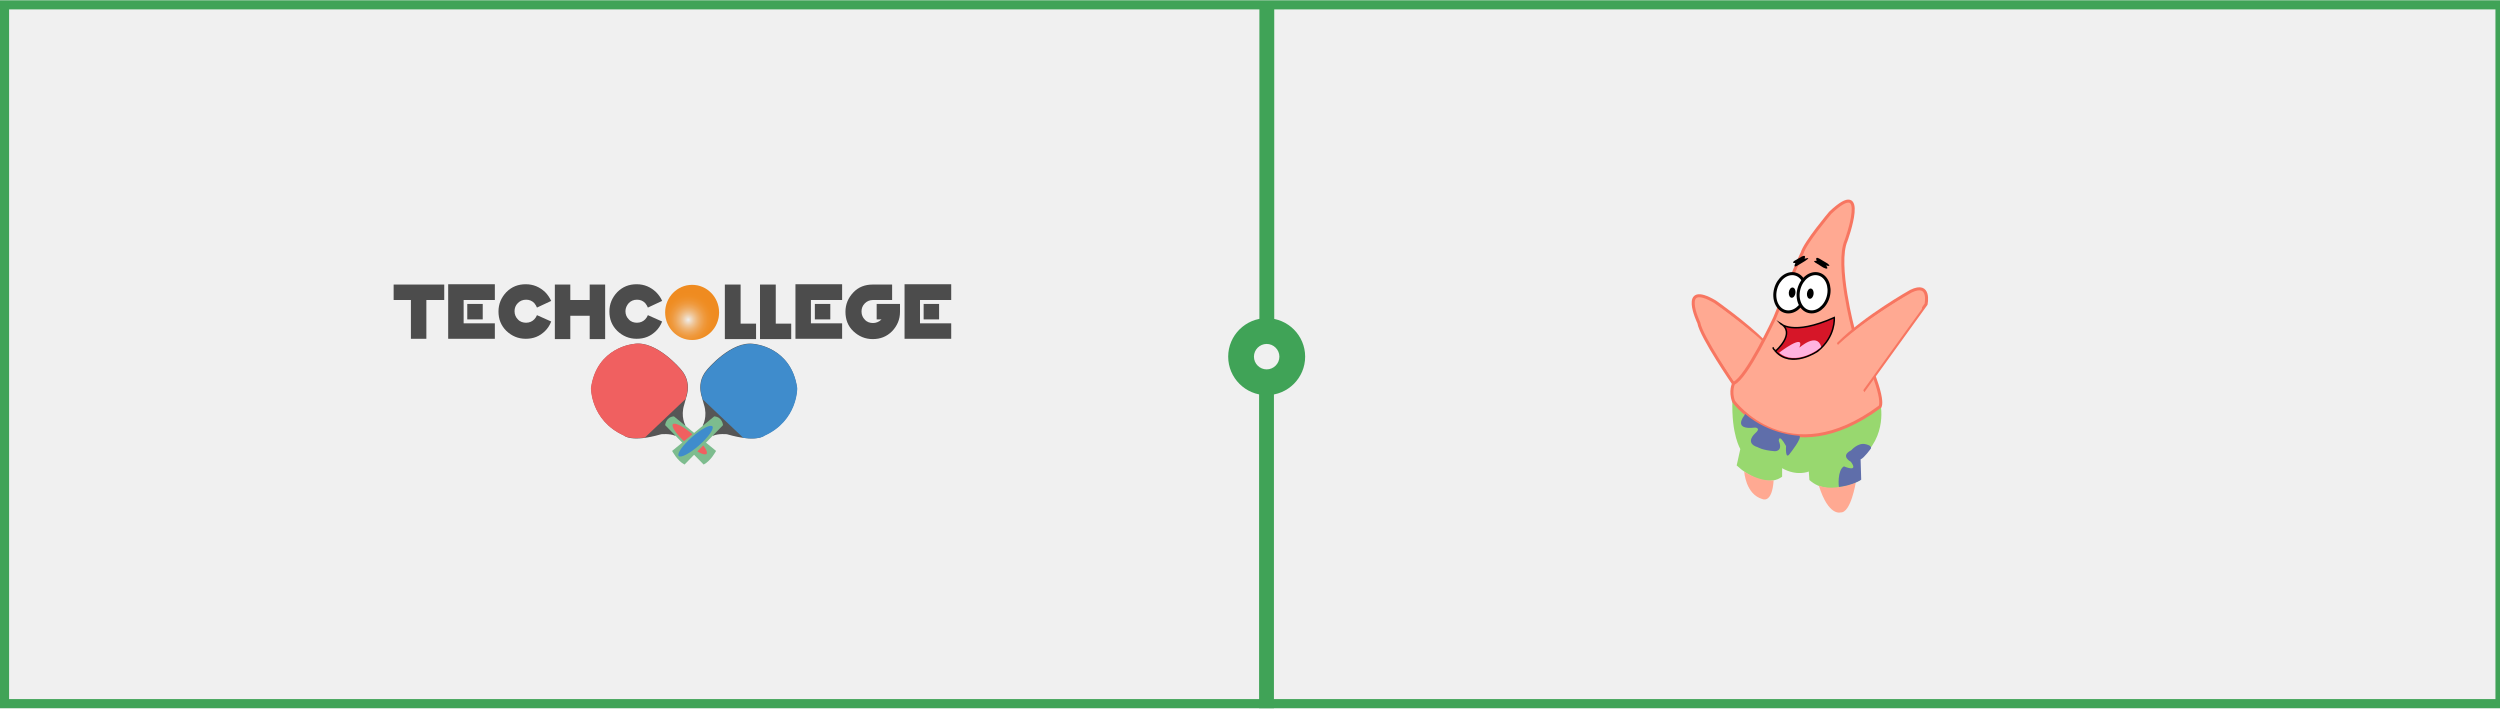
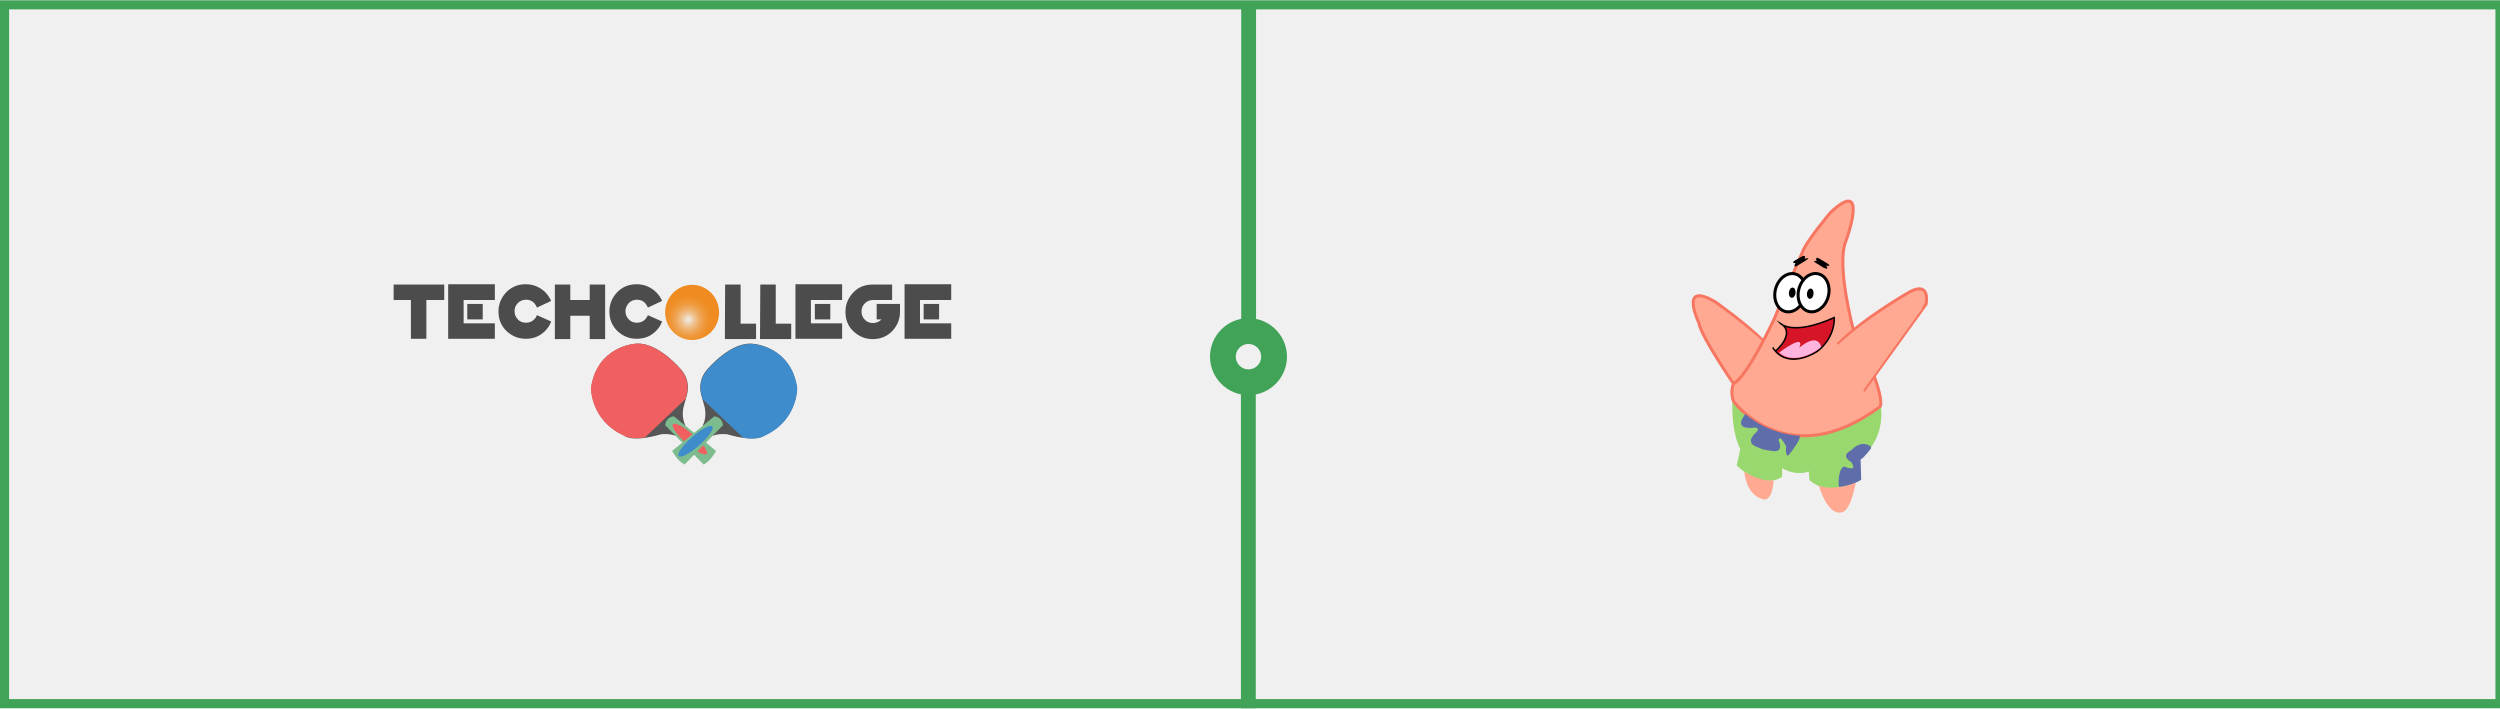
<svg xmlns="http://www.w3.org/2000/svg" version="1.1" id="Layer_1" x="0px" y="0px" viewBox="0 0 825 233.7" style="enable-background:new 0 0 825 233.7;" xml:space="preserve">
  <style type="text/css">
- 	.st0{fill-rule:evenodd;clip-rule:evenodd;fill:none;stroke:#40A357;stroke-width:3;stroke-miterlimit:10;}
+ 	.st0{fill:none;stroke:#40A357;stroke-width:3;stroke-miterlimit:10;}
	.st1{fill:#40A357;}
	.st2{fill:#565656;}
	.st3{fill:#F06060;}
	.st4{fill:#7DBC8E;}
	.st5{fill:#3F8CCC;}
	.st6{fill:#4C4C4C;}
	.st7{fill:url(#SVGID_1_);}
- 	.st8{opacity:8.000000e-02;fill:#333333;}
+ 	.st8{opacity:8.000000e-02;fill:#333333;enable-background:new    ;}
	.st9{fill:#FFFFFF;stroke:#000000;stroke-miterlimit:10;}
	.st10{fill:#98D86F;}
	.st11{fill:#FFA992;stroke:#F77661;stroke-miterlimit:10;}
	.st12{fill:#FFA992;}
	.st13{fill:#D61628;stroke:#000000;stroke-width:0.5;stroke-miterlimit:10;}
	.st14{fill:#FFB3DF;}
	.st15{fill:#5F6EAA;}
	.st16{fill:none;stroke:#000000;stroke-width:0.5;stroke-miterlimit:10;}
</style>
  <rect x="1.5" y="1.6" class="st0" width="823.5" height="230.6" />
  <g>
    <g>
-       <path class="st1" d="M418,113.1c0.9,0,1.7,0.1,2.5,0.2V2.2h-4.9v111.2C416.4,113.2,417.1,113.1,418,113.1z" />
-       <path class="st1" d="M418,122.7c-0.9,0-1.7-0.1-2.5-0.2v111.2h4.9V122.4C419.7,122.5,418.9,122.7,418,122.7z" />
+       <path class="st1" d="M412,113.1c0.9,0,1.7,0.1,2.5,0.2V2.2h-4.9v111.2C410.4,113.2,411.1,113.1,412,113.1z" />
+       <path class="st1" d="M412,122.7c-0.9,0-1.7-0.1-2.5-0.2v111.2h4.9V122.4C413.7,122.5,412.9,122.7,412,122.7z" />
    </g>
-     <path class="st1" d="M418,105c-7,0-12.7,5.7-12.7,12.7s5.7,12.7,12.7,12.7c7,0,12.7-5.7,12.7-12.7S425,105,418,105z M418,121.9   c-2.3,0-4.2-1.9-4.2-4.2c0-2.3,1.9-4.2,4.2-4.2c2.3,0,4.2,1.9,4.2,4.2C422.2,120,420.3,121.9,418,121.9z" />
+     <path class="st1" d="M412,105c-7,0-12.7,5.7-12.7,12.7s5.7,12.7,12.7,12.7s12.7-5.7,12.7-12.7S419,105,412,105z M412,121.9   c-2.3,0-4.2-1.9-4.2-4.2c0-2.3,1.9-4.2,4.2-4.2c2.3,0,4.2,1.9,4.2,4.2S414.3,121.9,412,121.9z" />
  </g>
  <path class="st2" d="M226.2,140.4c0,0-1.7-2.9-0.4-6.9c1.7-5.8-0.4,0-0.4,0s4-6.2-0.6-11.5c0,0-8.1-9.8-15.6-8.5  c0,0-12.2,1-14.1,14.5c0,0-0.2,10.7,10.8,15.7c0,0,2.3,2.5,12.3-0.4c0,0,2.8-0.3,4.6,0.5L226.2,140.4z" />
  <path class="st3" d="M226.3,131.6c0.2-0.7,0.1-0.7,0-0.4c0.8-2.3,1.3-5.8-1.6-9.2c0,0-8.1-9.8-15.6-8.5c0,0-12.2,1-14.1,14.5  c0,0-0.2,10.7,10.8,15.7c0,0,1.6,1.4,7,0.7L226.3,131.6z" />
  <path class="st4" d="M236.3,148.8c0,0-1.7,3.3-4.1,4.5l-12.7-13c0,0,0.2-2.7,2.9-2.9L236.3,148.8z" />
-   <ellipse transform="matrix(0.6605 -0.7509 0.7509 0.6605 -31.5281 220.0817)" class="st3" cx="227.6" cy="144.9" rx="1.8" ry="7.4" />
+   <ellipse transform="matrix(0.6605 -0.7509 0.7509 0.6605 -31.5059 220.0939)" class="st3" cx="227.6" cy="144.9" rx="1.8" ry="7.4" />
  <path class="st2" d="M231.9,140.4c0,0,1.7-2.9,0.4-6.9c-1.7-5.8,0.4,0,0.4,0s-4-6.2,0.6-11.5c0,0,8.1-9.8,15.6-8.5  c0,0,12.2,1,14.1,14.5c0,0,0.2,10.7-10.8,15.7c0,0-2.3,2.5-12.3-0.4c0,0-2.8-0.3-4.6,0.5L231.9,140.4z" />
  <path class="st5" d="M231.8,131.7c-0.2-0.7-0.1-0.7,0-0.4c-0.8-2.3-1.3-5.8,1.6-9.2c0,0,8.1-9.8,15.6-8.5c0,0,12.2,1,14.1,14.5  c0,0,0.2,10.7-10.8,15.7c0,0-1.6,1.4-7,0.7L231.8,131.7z" />
  <path class="st4" d="M221.8,148.8c0,0,1.7,3.3,4.1,4.5l12.7-13c0,0-0.2-2.7-2.9-2.9L221.8,148.8z" />
-   <ellipse transform="matrix(0.7509 -0.6605 0.6605 0.7509 -38.9656 187.8434)" class="st5" cx="229.5" cy="145.6" rx="7.4" ry="1.8" />
+   <ellipse transform="matrix(0.7509 -0.6605 0.6605 0.7509 -38.97 187.8717)" class="st5" cx="229.5" cy="145.6" rx="7.4" ry="1.8" />
  <g>
    <path class="st6" d="M140.7,99v12.8h-5.1V99h-5.7v-5.1h16.7V99H140.7z" />
    <path class="st6" d="M153,106.7h10.3v5.1h-15.4v-18h15.4V99H153V106.7z M154.2,100.3h5.1v5.1h-5.1V100.3z" />
-     <path class="st6" d="M179.9,109.2c-1.8,1.8-3.9,2.6-6.4,2.6c-2.5,0-4.6-0.9-6.4-2.6c-1.8-1.8-2.6-3.9-2.6-6.4   c0-2.5,0.9-4.6,2.6-6.4c1.8-1.8,3.9-2.6,6.4-2.6c2.5,0,4.6,0.9,6.4,2.6c0.9,0.9,1.5,1.9,2,2.9l-4.7,2.2c-0.2-0.5-0.5-1-0.9-1.5   c-0.8-0.8-1.7-1.1-2.7-1.1c-1.1,0-2,0.4-2.7,1.1c-0.8,0.8-1.1,1.7-1.1,2.7c0,1.1,0.4,2,1.1,2.7c0.7,0.8,1.7,1.1,2.7,1.1   c1.1,0,2-0.4,2.7-1.1c0.4-0.4,0.7-0.9,0.9-1.4l4.7,2.1C181.4,107.4,180.7,108.4,179.9,109.2z" />
+     <path class="st6" d="M179.9,109.2c-1.8,1.8-3.9,2.6-6.4,2.6s-4.6-0.9-6.4-2.6c-1.8-1.8-2.6-3.9-2.6-6.4s0.9-4.6,2.6-6.4   c1.8-1.8,3.9-2.6,6.4-2.6s4.6,0.9,6.4,2.6c0.9,0.9,1.5,1.9,2,2.9l-4.7,2.2c-0.2-0.5-0.5-1-0.9-1.5c-0.8-0.8-1.7-1.1-2.7-1.1   c-1.1,0-2,0.4-2.7,1.1c-0.8,0.8-1.1,1.7-1.1,2.7c0,1.1,0.4,2,1.1,2.7c0.7,0.8,1.7,1.1,2.7,1.1c1.1,0,2-0.4,2.7-1.1   c0.4-0.4,0.7-0.9,0.9-1.4l4.7,2.1C181.4,107.4,180.7,108.4,179.9,109.2z" />
    <path class="st6" d="M183.1,93.9h5.1V99h6.4v-5.1h5.1v18h-5.1v-7.7h-6.4v7.7h-5.1V93.9z" />
-     <path class="st6" d="M216.5,109.2c-1.8,1.8-3.9,2.6-6.4,2.6s-4.6-0.9-6.4-2.6c-1.8-1.8-2.6-3.9-2.6-6.4c0-2.5,0.9-4.6,2.6-6.4   c1.8-1.8,3.9-2.6,6.4-2.6s4.6,0.9,6.4,2.6c0.9,0.9,1.6,1.9,2,2.9l-4.7,2.2c-0.2-0.5-0.5-1-0.9-1.5c-0.8-0.8-1.7-1.1-2.7-1.1   c-1.1,0-2,0.4-2.7,1.1c-0.7,0.8-1.1,1.7-1.1,2.7c0,1.1,0.4,2,1.1,2.7c0.7,0.8,1.7,1.1,2.7,1.1c1.1,0,2-0.4,2.7-1.1   c0.4-0.4,0.7-0.9,0.9-1.4l4.7,2.1C218,107.4,217.3,108.4,216.5,109.2z" />
-     <path class="st6" d="M239.3,93.9h5.1v12.9h5.1v5.1h-10.3V93.9z" />
-     <path class="st6" d="M250.9,93.9h5.1v12.9h5.1v5.1h-10.3V93.9z" />
+     <path class="st6" d="M216.5,109.2c-1.8,1.8-3.9,2.6-6.4,2.6s-4.6-0.9-6.4-2.6c-1.8-1.8-2.6-3.9-2.6-6.4s0.9-4.6,2.6-6.4   c1.8-1.8,3.9-2.6,6.4-2.6s4.6,0.9,6.4,2.6c0.9,0.9,1.6,1.9,2,2.9l-4.7,2.2c-0.2-0.5-0.5-1-0.9-1.5c-0.8-0.8-1.7-1.1-2.7-1.1   c-1.1,0-2,0.4-2.7,1.1c-0.7,0.8-1.1,1.7-1.1,2.7c0,1.1,0.4,2,1.1,2.7c0.7,0.8,1.7,1.1,2.7,1.1c1.1,0,2-0.4,2.7-1.1   c0.4-0.4,0.7-0.9,0.9-1.4l4.7,2.1C218,107.4,217.3,108.4,216.5,109.2z" />
+     <path class="st6" d="M239.3,93.9h5.1v12.9h5.1v5.1h-10.3L239.3,93.9L239.3,93.9z" />
+     <path class="st6" d="M250.9,93.9h5.1v12.9h5.1v5.1h-10.3L250.9,93.9L250.9,93.9z" />
    <path class="st6" d="M267.6,106.7h10.3v5.1h-15.4v-18h15.4V99h-10.3V106.7z M268.9,100.3h5.1v5.1h-5.1V100.3z" />
-     <path class="st6" d="M288.1,99c-1.1,0-2,0.4-2.7,1.1c-0.8,0.8-1.1,1.7-1.1,2.7c0,1.1,0.4,2,1.1,2.7c0.7,0.8,1.7,1.1,2.7,1.1   s2-0.4,2.7-1.1c0,0,0.1-0.1,0.1-0.1h-1.6v-5.1l7.7,0v2.6c0,2.5-0.9,4.6-2.6,6.4c-1.8,1.8-3.9,2.6-6.4,2.6c-2.5,0-4.6-0.9-6.4-2.6   s-2.6-3.9-2.6-6.4c0-2.5,0.9-4.6,2.6-6.4s3.9-2.6,6.4-2.6h6.4V99H288.1z" />
+     <path class="st6" d="M288.1,99c-1.1,0-2,0.4-2.7,1.1c-0.8,0.8-1.1,1.7-1.1,2.7c0,1.1,0.4,2,1.1,2.7c0.7,0.8,1.7,1.1,2.7,1.1   s2-0.4,2.7-1.1l0.1-0.1h-1.6v-5.1h7.7v2.6c0,2.5-0.9,4.6-2.6,6.4c-1.8,1.8-3.9,2.6-6.4,2.6s-4.6-0.9-6.4-2.6s-2.6-3.9-2.6-6.4   s0.9-4.6,2.6-6.4s3.9-2.6,6.4-2.6h6.4V99H288.1z" />
    <path class="st6" d="M303.6,106.7h10.3v5.1h-15.4v-18h15.4V99h-10.3V106.7z M304.8,100.3h5.1v5.1h-5.1V100.3z" />
  </g>
  <g>
-     <radialGradient id="SVGID_1_" cx="227.464" cy="105.513" r="9.092" gradientTransform="matrix(0.98 0 0 1 4.2141 6.371085e-03)" gradientUnits="userSpaceOnUse">
+     <radialGradient id="SVGID_1_" cx="224.137" cy="130.487" r="9.092" gradientTransform="matrix(0.98 0 0 -1 7.4741 236.0064)" gradientUnits="userSpaceOnUse">
      <stop offset="0" style="stop-color:#FFFFFF" />
-       <stop offset="8.510864e-02" style="stop-color:#FFEDD8" />
+       <stop offset="8.510865e-02" style="stop-color:#FFEDD8" />
      <stop offset="0.208" style="stop-color:#FFD5A7" />
      <stop offset="0.335" style="stop-color:#FFC17D" />
      <stop offset="0.462" style="stop-color:#FFB05B" />
      <stop offset="0.591" style="stop-color:#FFA340" />
      <stop offset="0.722" style="stop-color:#FF9A2D" />
      <stop offset="0.857" style="stop-color:#FF9522" />
      <stop offset="1" style="stop-color:#FF931E" />
    </radialGradient>
    <ellipse class="st7" cx="228.4" cy="103.1" rx="8.9" ry="9.1" />
    <ellipse class="st8" cx="228.4" cy="103.1" rx="8.9" ry="9.1" />
  </g>
  <path class="st9" d="M341.3,447.1" />
  <g>
    <path class="st10" d="M571.7,131.9c0,0,21.1,25.6,48.8,1.1c0,0,2.7,11-6.8,18.5l0.2,6.9c0,0-9.9,6.2-16.8,0l-0.2-2.8   c0,0-3.9,1.7-8.8-1.1v2.8c0,0-5.6,4.9-15-3.7l1.2-5.4C574.4,148.2,571.3,143.7,571.7,131.9z" />
    <g>
      <path class="st11" d="M582.4,113c0,0-7.6,14.3-10,14.1c0,0-11-15.9-11.8-20.6c0,0-6.7-14,5.4-6.9C566,99.6,576,106.6,582.4,113z" />
      <path class="st12" d="M584.6,115.3c0,0-7.6,14.3-10,14.1c0,0-11-15.9-11.8-20.6c0,0-6.7-14,5.4-6.9    C568.1,101.9,578.1,108.9,584.6,115.3z" />
-       <animateTransform id="lines" attributeName="transform" attributeType="XML" type="translate" begin=".1" dur="1.1s" values="0,2;0,-2;0,2" repeatCount="indefinite" />
+       <animateTransform accumulate="none" additive="replace" attributeName="transform" attributeType="XML" begin=".1" calcMode="linear" dur="1.1s" fill="remove" id="lines" repeatCount="indefinite" restart="always" type="translate" values="0,2;0,-2;0,2">
+ 			</animateTransform>
    </g>
    <path class="st11" d="M611.6,108.8c0,0-5.8-21.6-2.4-29.4c0,0,7.9-21.6-5.2-9.2c0,0-8.3,9.8-9.3,13.3c0,0-1.4,2.6-9.1,21.5   c0,0-9.2,19.8-13.5,21.5c0,0-1.3,2.6,0,6c0,0,17.8,24.3,48.3,1.7C620.4,134.1,623,131.6,611.6,108.8z" />
-     <ellipse transform="matrix(0.2597 -0.9657 0.9657 0.2597 344.0993 641.9672)" class="st9" cx="590.7" cy="96.6" rx="6.4" ry="5" />
-     <ellipse transform="matrix(0.2597 -0.9657 0.9657 0.2597 349.7939 649.3954)" class="st9" cx="598.4" cy="96.6" rx="6.4" ry="5" />
+     <ellipse transform="matrix(0.2597 -0.9657 0.9657 0.2597 344.0635 642.0452)" class="st9" cx="590.8" cy="96.6" rx="6.4" ry="5" />
+     <ellipse transform="matrix(0.2597 -0.9657 0.9657 0.2597 349.7671 649.4698)" class="st9" cx="598.5" cy="96.6" rx="6.4" ry="5" />
    <path class="st13" d="M587.5,106.7c0,0,3.9,4.3,17.8-1.9c0,0,0.6,6.2-5.5,11.1c0,0-8.6,5.9-13.9,0   C586,115.8,592.9,109.9,587.5,106.7z" />
    <path class="st12" d="M600.2,160.2c0,0,3.9,2.2,12.2-1c0,0-1.6,10.1-5,9.9C607.4,169.1,603.4,170.5,600.2,160.2z" />
    <path class="st12" d="M575.6,155.6c0,0,0.4,7.5,6,9.1c0,0,3.2,1.6,3.7-6.2C585.3,158.5,581.4,159.3,575.6,155.6z" />
    <path class="st14" d="M601,114.4c-0.5,1-8.7,6.5-13.9,2c0,0,8.7-6.7,6.7-1.7C593.8,114.8,599.5,109.5,601,114.4z" />
    <g>
      <path class="st11" d="M615.3,128.5l20.3-28.1c0,0,1.6-7.5-5-4.3c0,0-15,8.4-23.8,17.2L615.3,128.5z" />
      <path class="st12" d="M613.9,130.1l20.3-28.1c0,0,1.6-7.5-5-4.3c0,0-15,8.4-23.8,17.2L613.9,130.1z" />
-       <animateTransform id="lines" attributeName="transform" attributeType="XML" type="translate" begin=".1" dur="1.1s" values="0,2;0,-2;0,2" repeatCount="indefinite" />
+       <animateTransform accumulate="none" additive="replace" attributeName="transform" attributeType="XML" begin=".1" calcMode="linear" dur="1.1s" fill="remove" id="lines" repeatCount="indefinite" restart="always" type="translate" values="0,2;0,-2;0,2">
+ 			</animateTransform>
    </g>
-     <ellipse transform="matrix(0.1187 -0.9929 0.9929 0.1187 425.2929 672.3002)" cx="591.4" cy="96.6" rx="1.7" ry="1.1" />
-     <ellipse transform="matrix(0.1187 -0.9929 0.9929 0.1187 430.2714 678.5634)" cx="597.4" cy="96.9" rx="1.7" ry="1.1" />
+     <ellipse transform="matrix(0.1187 -0.9929 0.9929 0.1187 425.3214 672.3276)" cx="591.4" cy="96.6" rx="1.7" ry="1.1" />
+     <ellipse transform="matrix(0.1187 -0.9929 0.9929 0.1187 430.2601 678.5748)" cx="597.4" cy="96.9" rx="1.7" ry="1.1" />
    <path class="st15" d="M575.5,137.3c0,0-3.8,4.7,3.7,3.8c0,0,2.1,0.1,0,1.9c0,0-3.7,3.2,0.9,4.6c0,0,1.5,1,5.6,1.3   c0,0,2.8,0.1,1.3-3.4c0,0-0.1-2.8,2.4,1.7c0,0-0.4,5.1,1.4,2.3c0,0,4-5,3-5.7c0,0-9.7-0.2-17.9-7.2" />
    <path class="st15" d="M608.5,153.9c0,0,5,2.2,2.3-1.5c0,0-3.7-1.9,0.1-3.8c0,0,2.3-2.7,4.8-2c0,0,2.1,0.4,1.7,1.4   c0,0-2.2,3.1-3.4,3.6l0.2,6.7c0,0-2.3,1.7-7.3,2.4C606.7,160.8,606.3,155.1,608.5,153.9" />
-     <path d="M599.5,86.1c0,0-0.7-1.6,0.8-0.8l2.7,1.6c0,0,1.8,1.3-0.4,0.7c0,0,1.4,1.8-0.9,0.7l-2.4-1.5   C599.4,86.9,597.7,85.9,599.5,86.1z">
-       <animateTransform id="lines" attributeName="transform" attributeType="XML" type="translate" begin=".1" dur="1.2s" values="0,1;2,0;0,1" repeatCount="indefinite" />
+     <path d="M599.5,86.1c0,0-0.7-1.6,0.8-0.8l2.7,1.6c0,0,1.8,1.3-0.4,0.7c0,0,1.4,1.8-0.9,0.7l-2.4-1.5   C599.4,86.9,597.7,85.9,599.5,86.1z ">
+       <animateTransform accumulate="none" additive="replace" attributeName="transform" attributeType="XML" begin=".1" calcMode="linear" dur="1.2s" fill="remove" id="lines" repeatCount="indefinite" restart="always" type="translate" values="0,1;2,0;0,1">
+ 			</animateTransform>
    </path>
-     <path d="M595.5,85.4c0,0,0.7-1.5-0.8-0.8l-2.6,1.5c0,0-1.1,0.8,0.4,0.7c0,0-1.1,2,0.9,0.7l2.3-1.4   C595.6,86.1,598.2,84.6,595.5,85.4z">
-       <animateTransform id="lines" attributeName="transform" attributeType="XML" type="translate" begin=".1" dur="1.2s" values="-0,1;-2,0;0,1" repeatCount="indefinite" />
+     <path d="M595.5,85.4c0,0,0.7-1.5-0.8-0.8l-2.6,1.5c0,0-1.1,0.8,0.4,0.7c0,0-1.1,2,0.9,0.7l2.3-1.4   C595.6,86.1,598.2,84.6,595.5,85.4z ">
+       <animateTransform accumulate="none" additive="replace" attributeName="transform" attributeType="XML" begin=".1" calcMode="linear" dur="1.2s" fill="remove" id="lines" repeatCount="indefinite" restart="always" type="translate" values="-0,1;-2,0;0,1">
+ 			</animateTransform>
    </path>
    <path class="st16" d="M585.1,114.6c0.1,0.3-0.1,0.5,0.9,1.2" />
  </g>
</svg>
